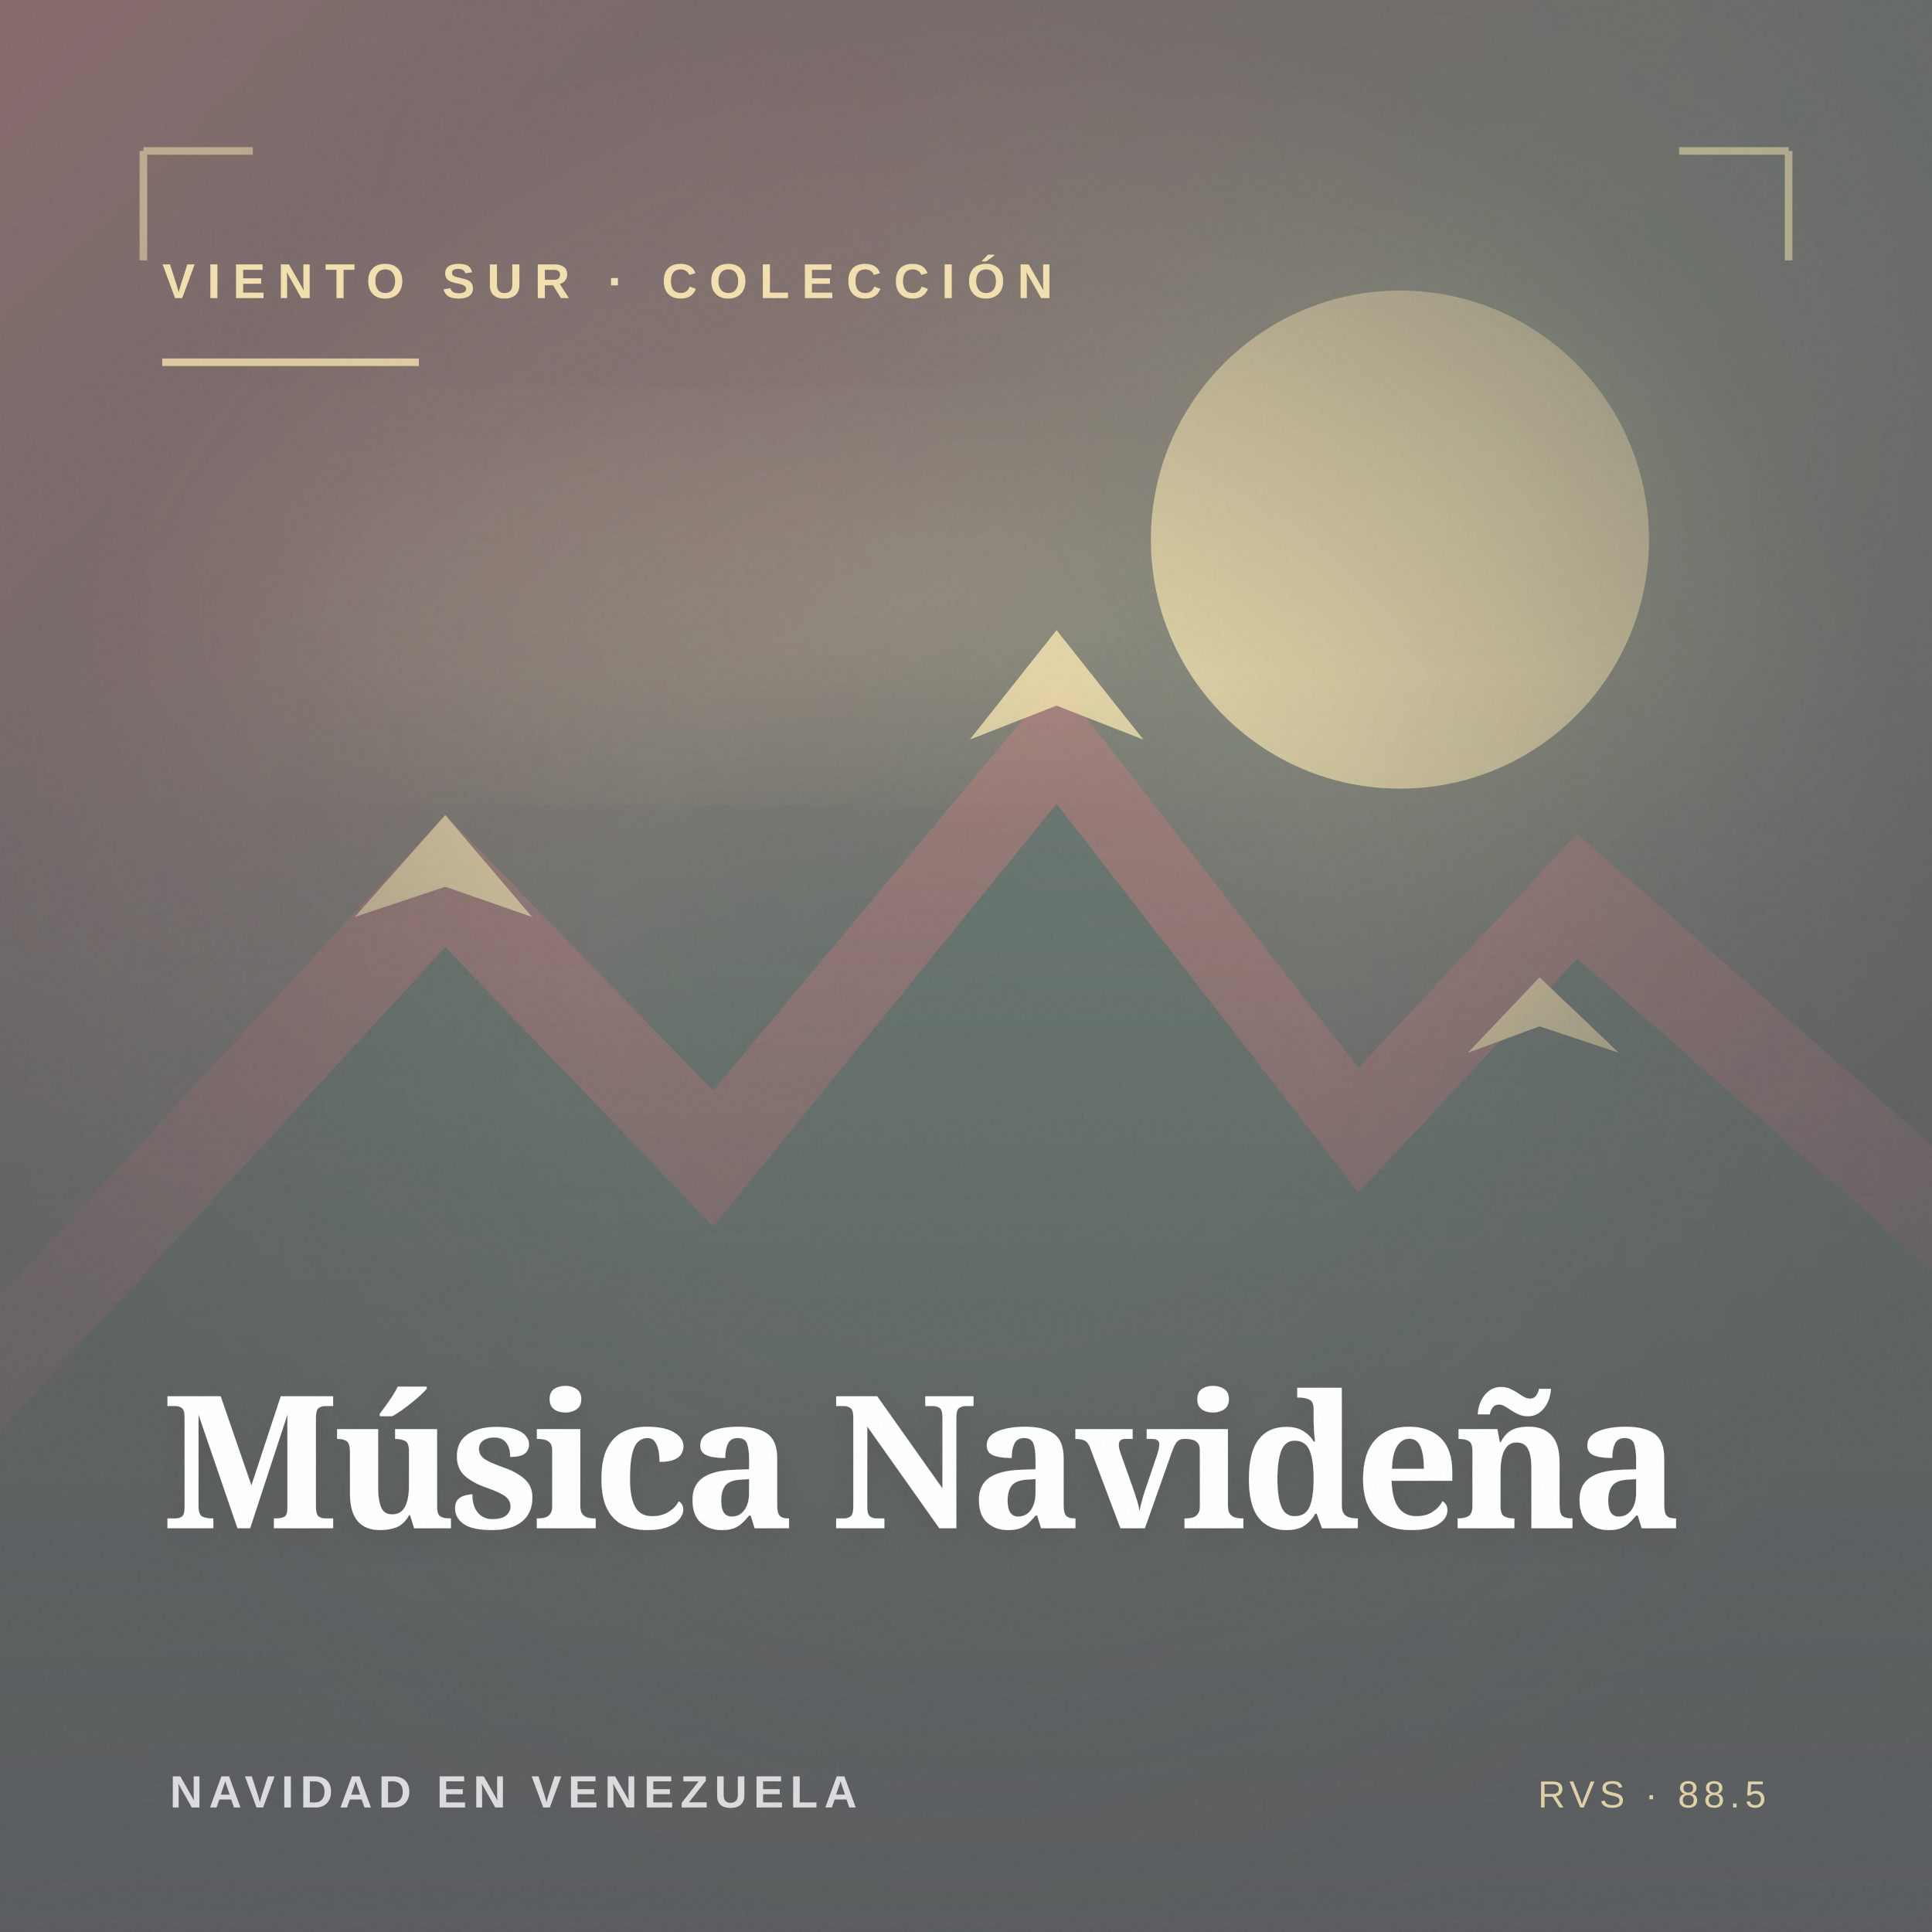
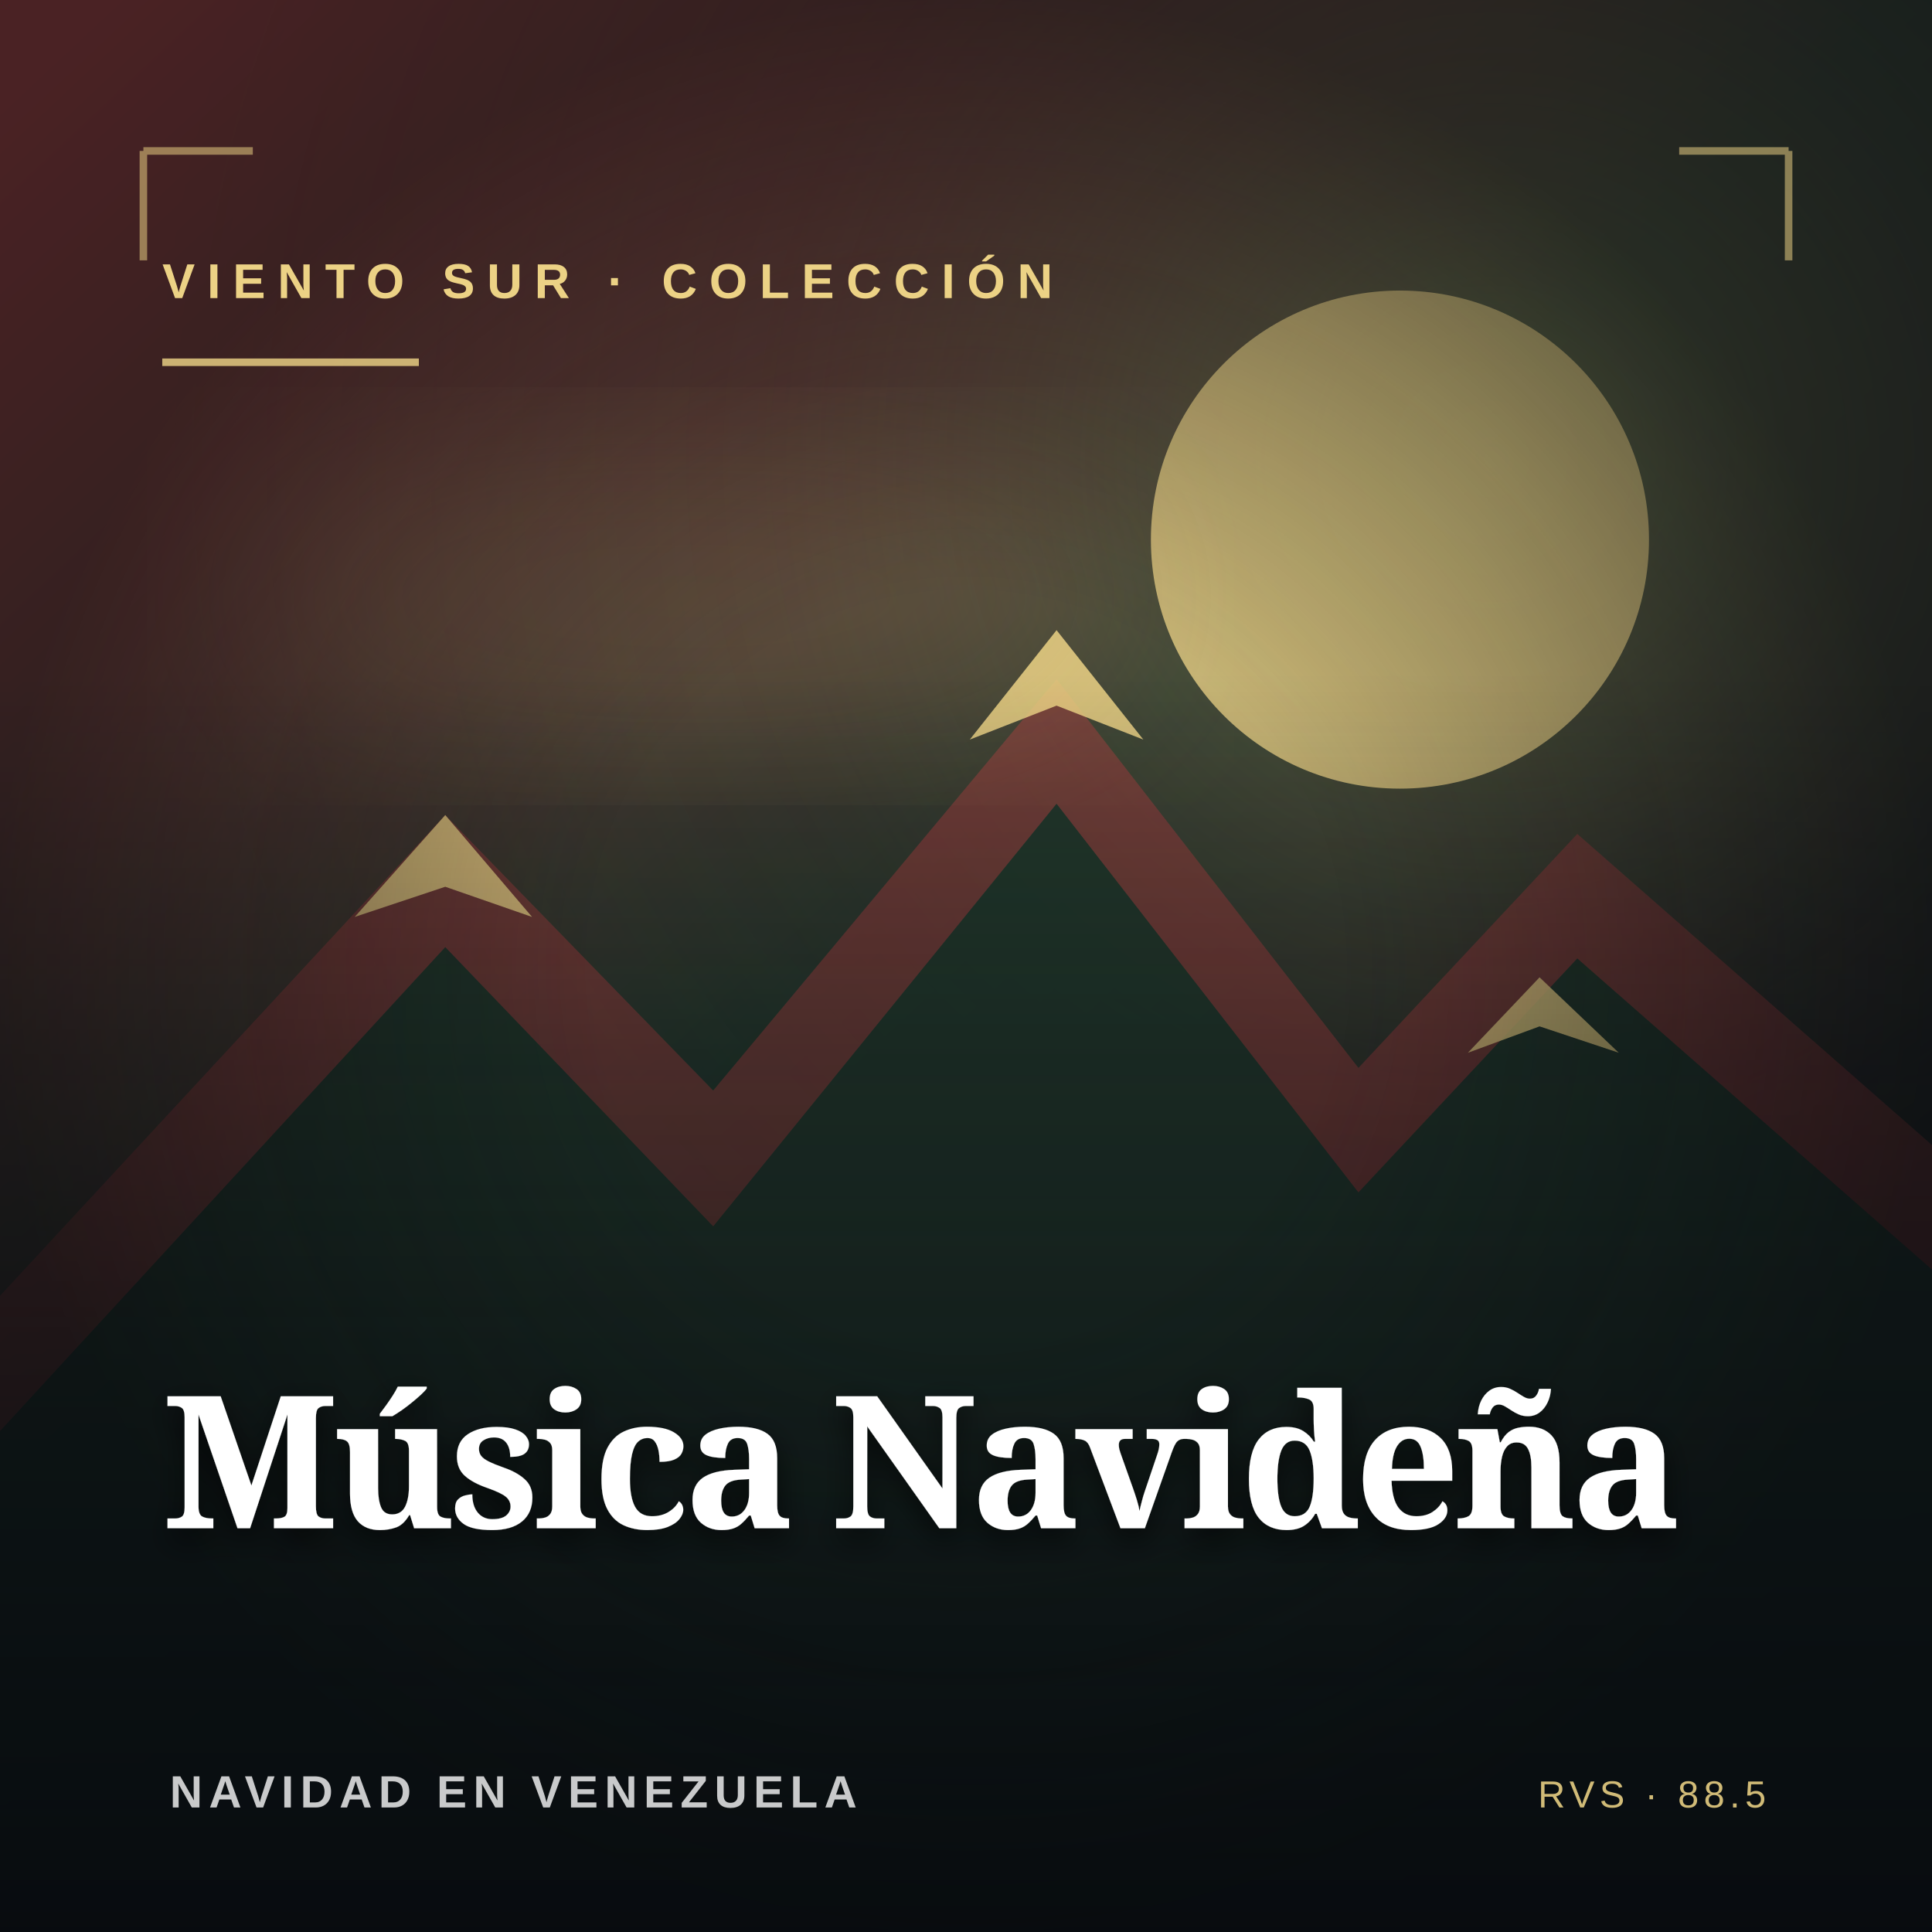
<svg xmlns="http://www.w3.org/2000/svg" viewBox="0 0 512 512" role="img" aria-label="Portada de álbum: Música Navideña">
  <defs>
    <linearGradient id="bg" x1=".04" y1=".02" x2=".94" y2=".98">
      <stop stop-color="#9c3d3d" />
      <stop offset=".48" stop-color="#183529" />
      <stop offset="1" stop-color="#101419" />
    </linearGradient>
    <radialGradient id="wash" cx=".77" cy=".24" r=".69">
      <stop stop-color="#ecd285" stop-opacity=".36" />
      <stop offset=".55" stop-color="#9c3d3d" stop-opacity=".13" />
      <stop offset="1" stop-color="#183529" stop-opacity="0" />
    </radialGradient>
    <linearGradient id="shade" x1="0" y1="0" x2="0" y2="1">
      <stop offset=".35" stop-color="#080b0f" stop-opacity="0" />
      <stop offset=".68" stop-color="#080b0f" stop-opacity=".5" />
      <stop offset="1" stop-color="#080b0f" stop-opacity=".96" />
    </linearGradient>
    <radialGradient id="vignette">
      <stop offset=".38" stop-color="#080b0e" stop-opacity="0" />
      <stop offset="1" stop-color="#080b0e" stop-opacity=".55" />
    </radialGradient>
    <filter id="blur">
      <feGaussianBlur stdDeviation="24" />
-     </filter>
-     <filter id="grain">
-       <feTurbulence type="fractalNoise" baseFrequency=".72" numOctaves="3" seed="38" stitchTiles="stitch" />
-       <feColorMatrix type="saturate" values="0" />
-       <feComponentTransfer>
-         <feFuncA type="table" tableValues="0 .26" />
-       </feComponentTransfer>
-       <feBlend in="SourceGraphic" mode="soft-light" />
    </filter>
    <filter id="shadow" x="-20%" y="-30%" width="140%" height="170%">
      <feGaussianBlur in="SourceAlpha" stdDeviation="4" result="blur" />
      <feOffset dy="3" />
      <feComponentTransfer>
        <feFuncA type="linear" slope=".65" />
      </feComponentTransfer>
      <feMerge>
        <feMergeNode />
        <feMergeNode in="SourceGraphic" />
      </feMerge>
    </filter>
  </defs>
  <path fill="url(#bg)" d="M0 0h512v512H0z" />
  <path fill="url(#wash)" d="M0 0h512v512H0z" />
  <g>
    <circle cx="371" cy="143" r="66" fill="#ecd285" opacity=".77" />
    <path d="M-20 365 118 216l71 73 91-109 80 103 58-62 114 100v199H-20Z" fill="#9c3d3d" opacity=".55" />
    <path d="M-20 401 118 251l71 74 91-112 80 103 58-62 114 100v167H-20Z" fill="#183529" opacity=".9" />
    <path d="m94 243 24-27 23 27-23-8zm163-47 23-29 23 29-23-9zm132 83 19-20 21 20-21-7Z" fill="#ecd285" opacity=".85" />
  </g>
  <ellipse cx="183" cy="158" rx="120" ry="46" fill="#ecd285" opacity=".12" filter="url(#blur)" />
  <path fill="url(#shade)" d="M0 0h512v512H0z" />
  <path fill="url(#vignette)" d="M0 0h512v512H0z" />
  <path d="M38 40h29m-29 0v29m436-29h-29m29 0v29" fill="none" stroke="#ecd285" stroke-width="2" opacity=".53" />
  <text x="43" y="79" fill="#ecd285" font-family="Arial,sans-serif" font-size="13" font-weight="700" letter-spacing="3.2">VIENTO SUR  ·  COLECCIÓN</text>
  <path d="M43 96h68" stroke="#ecd285" stroke-width="2" opacity=".82" />
  <g filter="url(#shadow)">
    <text x="43" y="405" class="title" fill="#fff" font-family="Georgia,serif" font-weight="700" letter-spacing="-1.6" font-size="49">Música Navideña</text>
  </g>
  <text x="45" y="479" fill="#fff" fill-opacity=".78" font-family="Arial,sans-serif" font-size="12" font-weight="700" letter-spacing="1.7">NAVIDAD EN VENEZUELA</text>
  <text x="468" y="479" text-anchor="end" fill="#ecd285" fill-opacity=".88" font-family="Arial,sans-serif" font-size="10" letter-spacing="1.3">RVS  ·  88.5</text>
-   <g filter="url(#grain)" opacity=".34">
-     <path fill="#fff" d="M0 0h512v512H0z" />
-   </g>
</svg>
